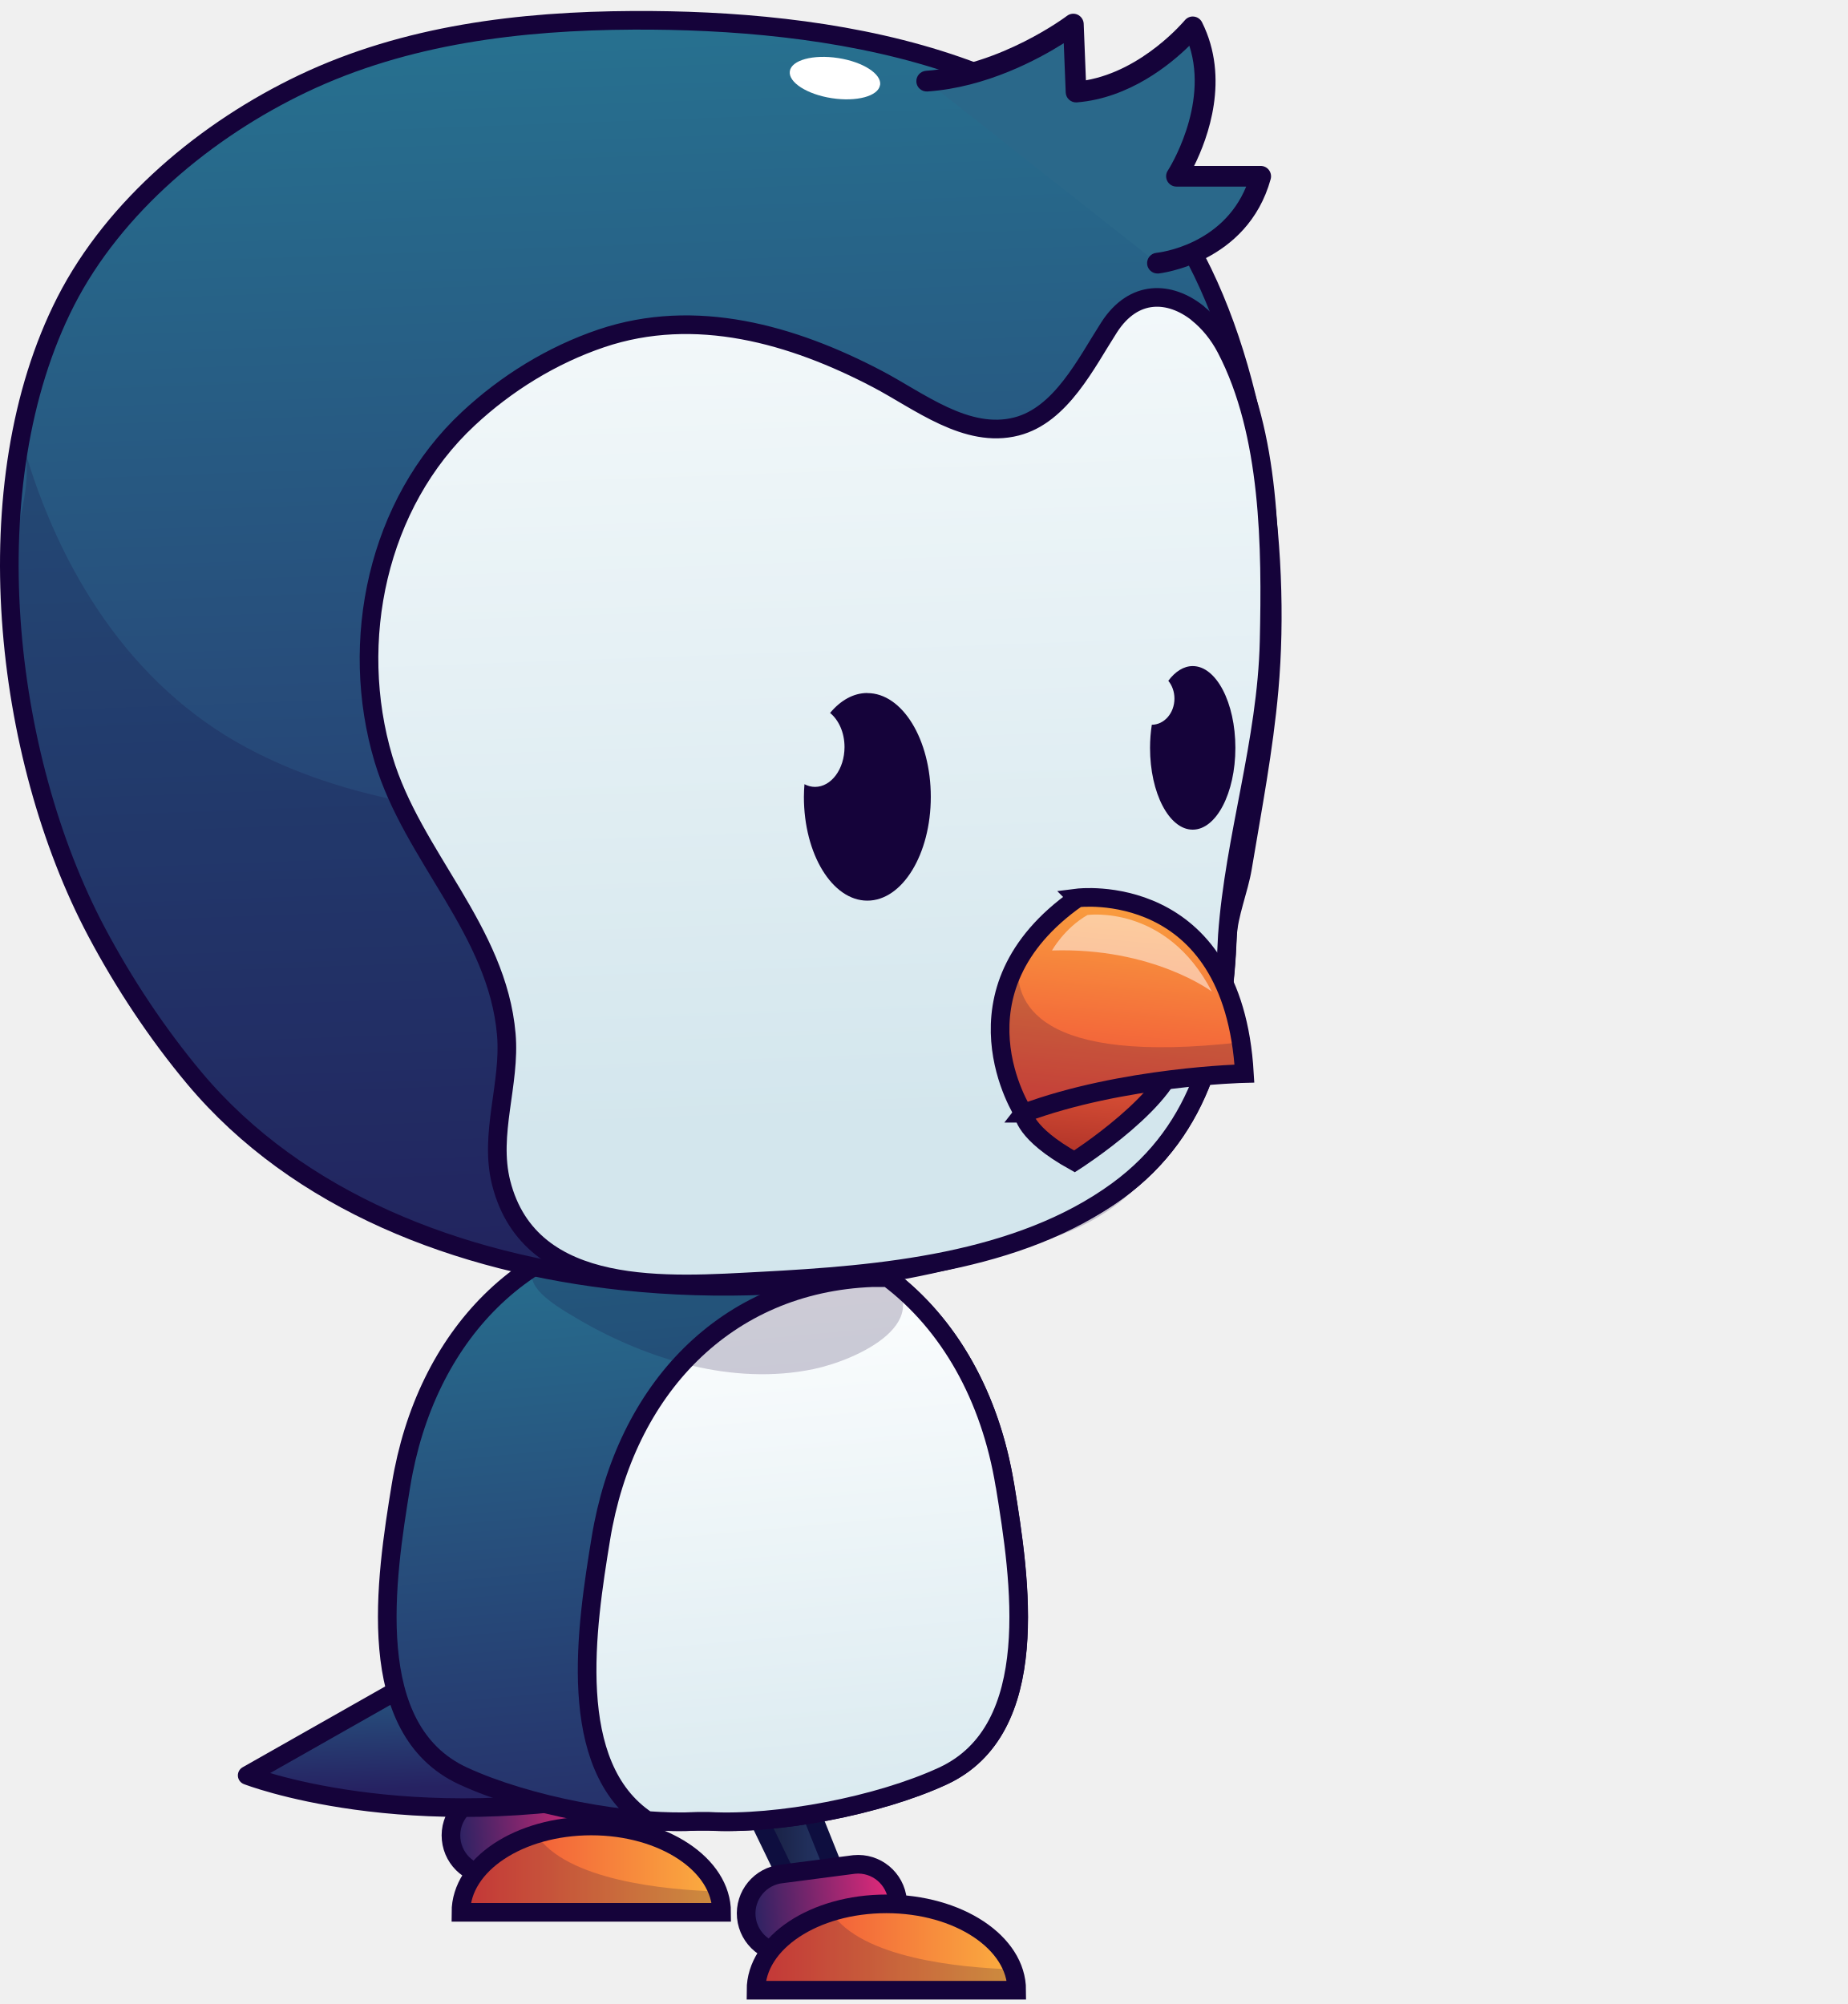
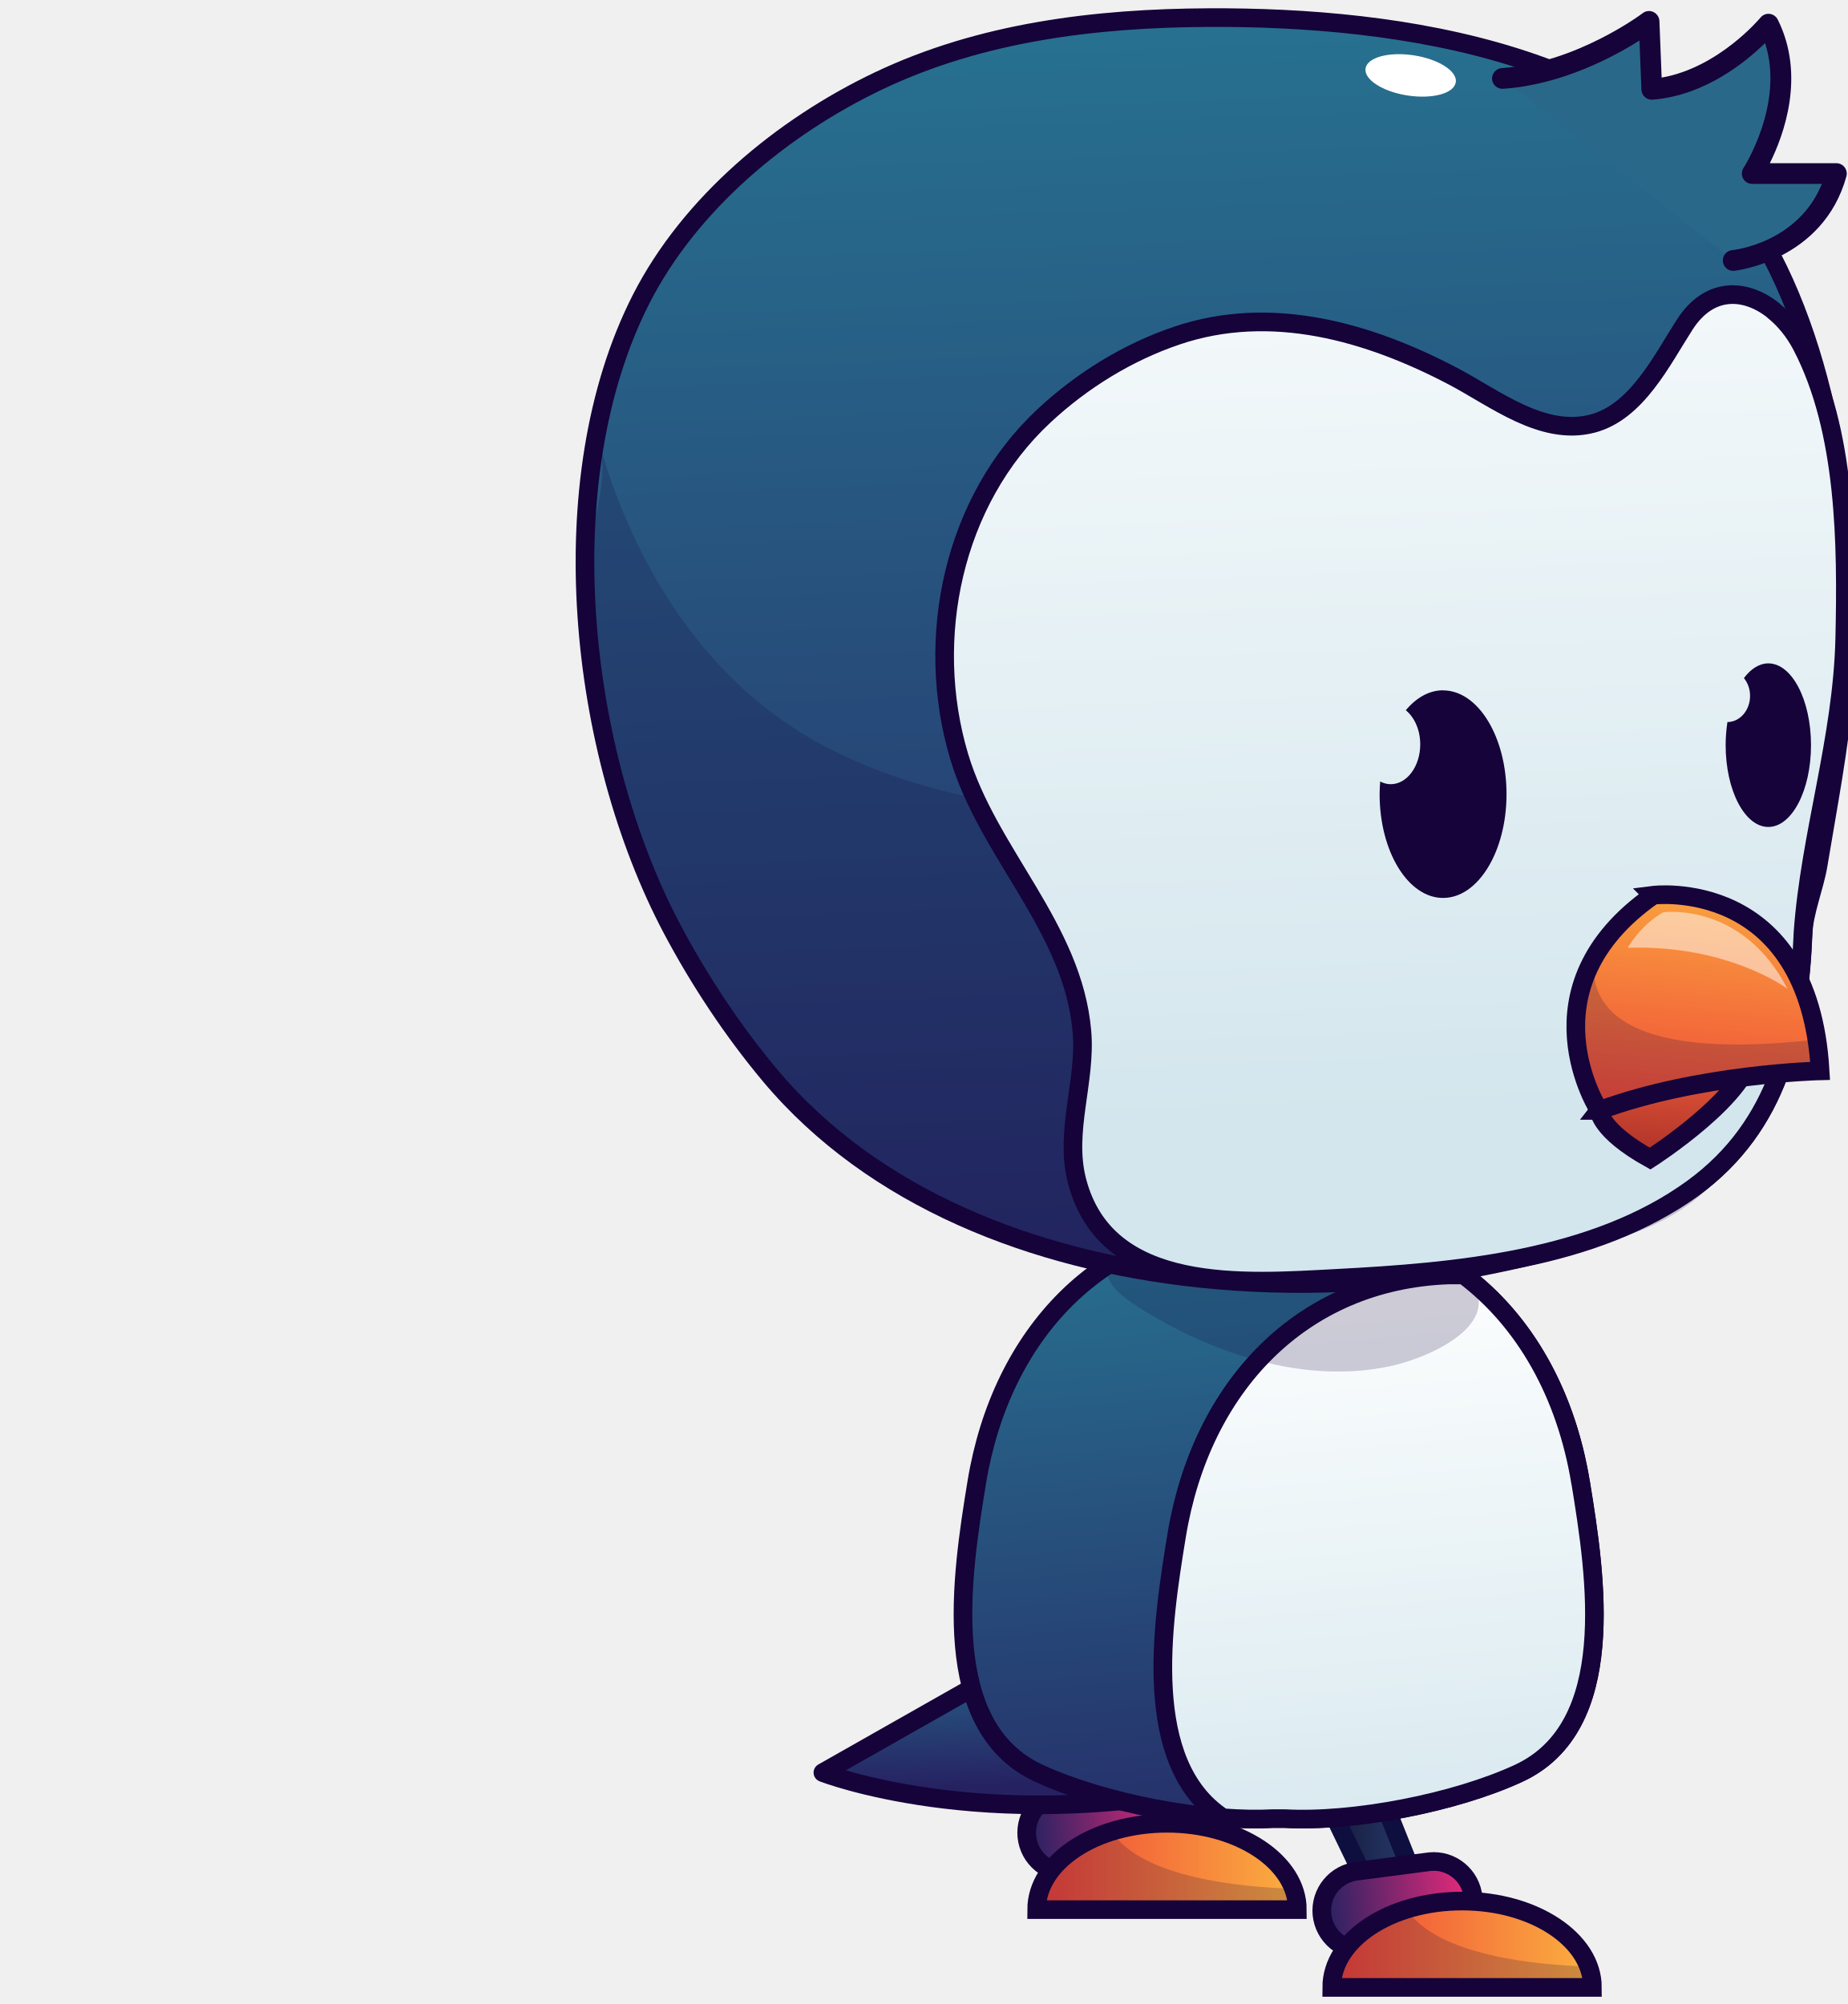
- <svg xmlns="http://www.w3.org/2000/svg" xmlns:xlink="http://www.w3.org/1999/xlink" id="Ebene_2" viewBox="0 0 198.33 215.12">
+ <svg xmlns="http://www.w3.org/2000/svg" xmlns:xlink="http://www.w3.org/1999/xlink" id="Layer_1" data-name="Layer 1" viewBox="0 0 198.33 215.12">
  <defs>
    <style>
      .cls-1 {
-         fill: none;
-       }
- 
-       .cls-2 {
        fill: url(#linear-gradient-10);
      }

-       .cls-2, .cls-3, .cls-4, .cls-5, .cls-6, .cls-7, .cls-8, .cls-9, .cls-10, .cls-11, .cls-12, .cls-13 {
+       .cls-1, .cls-2, .cls-3, .cls-4, .cls-5, .cls-6, .cls-7, .cls-8, .cls-9, .cls-10, .cls-11, .cls-12 {
        stroke-width: 2px;
      }

-       .cls-2, .cls-3, .cls-4, .cls-5, .cls-6, .cls-8, .cls-9, .cls-10, .cls-11, .cls-12, .cls-13 {
+       .cls-1, .cls-2, .cls-3, .cls-4, .cls-5, .cls-7, .cls-8, .cls-9, .cls-10, .cls-11, .cls-12 {
        stroke: #15033a;
      }

-       .cls-2, .cls-7, .cls-10, .cls-11, .cls-12, .cls-13 {
+       .cls-1, .cls-6, .cls-9, .cls-10, .cls-11, .cls-12 {
        stroke-linecap: round;
        stroke-linejoin: round;
      }

-       .cls-14 {
+       .cls-13 {
        opacity: .5;
      }

-       .cls-14, .cls-15 {
+       .cls-13, .cls-14 {
        fill: #fff;
      }

-       .cls-3 {
+       .cls-2 {
        fill: url(#linear-gradient-4);
      }

-       .cls-3, .cls-4, .cls-5, .cls-6, .cls-8, .cls-9 {
+       .cls-2, .cls-3, .cls-4, .cls-5, .cls-7, .cls-8 {
        stroke-miterlimit: 10;
      }

-       .cls-4 {
+       .cls-3 {
        fill: url(#linear-gradient-3);
      }

-       .cls-5 {
+       .cls-4 {
        fill: url(#linear-gradient-2);
      }

-       .cls-6 {
+       .cls-5 {
        fill: url(#linear-gradient-5);
      }

-       .cls-16 {
+       .cls-15 {
        fill: #2a688a;
      }

-       .cls-7 {
+       .cls-6 {
        fill: url(#linear-gradient);
        stroke: #0e0e3f;
      }

-       .cls-8 {
+       .cls-7 {
        fill: url(#linear-gradient-12);
      }

-       .cls-9 {
+       .cls-8 {
        fill: url(#linear-gradient-11);
      }

-       .cls-10 {
+       .cls-9 {
        fill: url(#linear-gradient-9);
      }

-       .cls-11 {
+       .cls-10 {
        fill: url(#linear-gradient-6);
      }

-       .cls-12 {
+       .cls-11 {
        fill: url(#linear-gradient-8);
      }

-       .cls-13 {
+       .cls-12 {
        fill: url(#linear-gradient-7);
      }

-       .cls-17 {
+       .cls-16 {
        opacity: .2;
      }

-       .cls-17, .cls-18 {
+       .cls-16, .cls-17 {
        fill: #15033a;
      }
    </style>
-     <linearGradient id="linear-gradient" x1="2979.24" y1="197.5" x2="2994.82" y2="197.5" gradientTransform="translate(3071.78) rotate(-180) scale(1 -1)" gradientUnits="userSpaceOnUse">
+     <linearGradient id="linear-gradient" x1="3215.87" y1="197.21" x2="3231.45" y2="197.21" gradientTransform="translate(3370.19) rotate(-180) scale(1 -1)" gradientUnits="userSpaceOnUse">
      <stop offset="0" stop-color="#2b437a" />
      <stop offset="1" stop-color="#0f0d26" />
    </linearGradient>
-     <linearGradient id="linear-gradient-2" x1="2353.41" y1="89.2" x2="2369.74" y2="89.2" gradientTransform="translate(2430.66 -108.97) rotate(174.53) scale(1 -1)" gradientUnits="userSpaceOnUse">
+     <linearGradient id="linear-gradient-2" x1="2609.43" y1="79.62" x2="2625.76" y2="79.62" gradientTransform="translate(2748.22 -124.13) rotate(174.53) scale(1 -1)" gradientUnits="userSpaceOnUse">
      <stop offset="0" stop-color="#ee2a7b" />
      <stop offset=".99" stop-color="#262262" />
    </linearGradient>
-     <linearGradient id="linear-gradient-3" x1="2515.13" y1="209" x2="2543.11" y2="209" gradientTransform="translate(2624.25) rotate(-180) scale(1 -1)" gradientUnits="userSpaceOnUse">
+     <linearGradient id="linear-gradient-3" x1="2751.75" y1="208.71" x2="2779.73" y2="208.71" gradientTransform="translate(2922.66) rotate(-180) scale(1 -1)" gradientUnits="userSpaceOnUse">
      <stop offset="0" stop-color="#fbb040" />
      <stop offset="1" stop-color="#ef4136" />
    </linearGradient>
-     <linearGradient id="linear-gradient-4" x1="2384.14" y1="77.87" x2="2400.47" y2="77.87" xlink:href="#linear-gradient-2" />
-     <linearGradient id="linear-gradient-5" x1="2546.8" y1="200.64" x2="2574.78" y2="200.64" xlink:href="#linear-gradient-3" />
-     <linearGradient id="linear-gradient-6" x1="47.06" y1="174.34" x2="47.7" y2="191.76" gradientUnits="userSpaceOnUse">
+     <linearGradient id="linear-gradient-4" x1="2640.16" y1="68.29" x2="2656.49" y2="68.29" xlink:href="#linear-gradient-2" />
+     <linearGradient id="linear-gradient-5" x1="2783.42" y1="200.35" x2="2811.4" y2="200.35" xlink:href="#linear-gradient-3" />
+     <linearGradient id="linear-gradient-6" x1="108.85" y1="174.05" x2="109.48" y2="191.47" gradientUnits="userSpaceOnUse">
      <stop offset="0" stop-color="#277592" />
      <stop offset="1" stop-color="#262262" />
    </linearGradient>
-     <linearGradient id="linear-gradient-7" x1="71.2" y1="126.12" x2="78.62" y2="208.48" xlink:href="#linear-gradient-6" />
-     <linearGradient id="linear-gradient-8" x1="82.32" y1="133.4" x2="88.87" y2="206.05" gradientUnits="userSpaceOnUse">
+     <linearGradient id="linear-gradient-7" x1="132.99" y1="125.83" x2="140.41" y2="208.19" xlink:href="#linear-gradient-6" />
+     <linearGradient id="linear-gradient-8" x1="144.11" y1="133.11" x2="150.65" y2="205.76" gradientUnits="userSpaceOnUse">
      <stop offset="0" stop-color="#fff" />
      <stop offset="1" stop-color="#d3e6ed" />
    </linearGradient>
-     <linearGradient id="linear-gradient-9" x1="66.27" y1="-5.1" x2="72.05" y2="152.9" xlink:href="#linear-gradient-6" />
-     <linearGradient id="linear-gradient-10" x1="85.53" y1="-.03" x2="89.94" y2="120.57" xlink:href="#linear-gradient-8" />
-     <linearGradient id="linear-gradient-11" x1="118.65" y1="109.69" x2="117.17" y2="125.9" gradientUnits="userSpaceOnUse">
+     <linearGradient id="linear-gradient-9" x1="128.06" y1="-5.4" x2="133.84" y2="152.61" xlink:href="#linear-gradient-6" />
+     <linearGradient id="linear-gradient-10" x1="147.31" y1="-.32" x2="151.73" y2="120.28" xlink:href="#linear-gradient-8" />
+     <linearGradient id="linear-gradient-11" x1="180.44" y1="109.4" x2="178.96" y2="125.61" gradientUnits="userSpaceOnUse">
      <stop offset="0" stop-color="#fb6840" />
      <stop offset="1" stop-color="#a82d26" />
    </linearGradient>
-     <linearGradient id="linear-gradient-12" x1="122.28" y1="92.27" x2="119.55" y2="122.37" gradientTransform="matrix(1,0,0,1,0,0)" xlink:href="#linear-gradient-3" />
+     <linearGradient id="linear-gradient-12" x1="184.07" y1="91.98" x2="181.34" y2="122.07" gradientTransform="matrix(1,0,0,1,0,0)" xlink:href="#linear-gradient-3" />
  </defs>
-   <g id="Layer_1">
+   <g>
+     <polygon class="cls-6" points="145.42 185.71 154.32 207.97 149.87 208.71 138.74 185.71 145.42 185.71" />
    <g>
+       <path class="cls-4" d="M141.88,205.5c.23,2.35,2.31,4.07,4.65,3.84l7.74-1.01c2.35-.23,4.06-2.31,3.84-4.65h0c-.23-2.35-2.31-4.07-4.65-3.84l-7.74,1.01c-2.35.23-4.06,2.31-3.84,4.65h0Z" />
      <g>
-         <g>
-           <polygon class="cls-7" points="83.63 186 92.54 208.26 88.08 209 76.95 186 83.63 186" />
-           <g>
-             <path class="cls-5" d="M80.1,205.8c.23,2.35,2.31,4.07,4.65,3.84l7.74-1.01c2.35-.23,4.06-2.31,3.84-4.65h0c-.23-2.35-2.31-4.07-4.65-3.84l-7.74,1.01c-2.35.23-4.06,2.31-3.84,4.65h0Z" />
-             <g>
-               <path class="cls-4" d="M109.12,213.64c0-5.12-6.26-9.27-13.99-9.27s-13.99,4.15-13.99,9.27h27.98Z" />
-               <path class="cls-17" d="M89.2,205.25c3.22,4.98,13.91,5.98,19.5,6.15.27.72.43,1.47.43,2.24h-27.98c0-3.71,3.3-6.91,8.05-8.39Z" />
-             </g>
-           </g>
-         </g>
-         <g>
-           <path class="cls-3" d="M48.42,197.44c.23,2.35,2.31,4.06,4.65,3.84l7.74-1.01c2.35-.22,4.07-2.31,3.84-4.65h0c-.23-2.35-2.31-4.07-4.65-3.84l-7.74,1.01c-2.35.23-4.07,2.31-3.84,4.65h0Z" />
-           <g>
-             <path class="cls-6" d="M77.45,205.28c0-5.12-6.26-9.27-13.99-9.27s-13.99,4.15-13.99,9.27h27.98Z" />
-             <path class="cls-17" d="M57.53,196.89c3.22,4.98,13.91,5.98,19.5,6.15.27.72.43,1.47.43,2.24h-27.98c0-3.71,3.3-6.91,8.05-8.39Z" />
-           </g>
-         </g>
-         <g>
-           <path class="cls-11" d="M46.63,179.18l-20.1,11.4s17.07,6.68,42.29,1.48l-22.19-12.88Z" />
-           <g>
-             <path class="cls-13" d="M78.67,131.43c15.8.59,26.56,12.01,29.18,28,1.65,10.1,4.13,26.22-6.66,31.21-6.84,3.17-17.74,5.27-25.12,4.86h-1.25c-7.38.41-18.27-1.69-25.12-4.86-10.79-4.99-8.31-21.12-6.66-31.21,2.62-15.99,13.38-27.41,29.18-28h6.44Z" />
-             <path class="cls-12" d="M107.85,159.43c-1.55-9.46-5.95-17.32-12.55-22.28h-1.63c-15.8.59-26.56,12.01-29.18,28-1.56,9.53-3.85,24.43,4.97,30.27,1.91.14,3.72.18,5.37.09h1.25c7.38.41,18.27-1.69,25.12-4.86,10.79-4.99,8.31-21.12,6.66-31.21Z" />
-             <path class="cls-17" d="M94.64,136.27c6.59,5.56-2.73,9.74-7.35,10.7-8.63,1.79-17.82-1.02-25.27-5.38-2.82-1.65-7.98-4.64-2.53-7.1,5.78-2.6,12.32-2.91,18.55-2.44,5.33.4,12.31.6,16.6,4.22Z" />
-           </g>
-           <g>
-             <path class="cls-10" d="M66.9,137.51c10.3,1.1,20.75.57,30.18-1.22,7.29-1.38,16.77-4.02,22.86-8.45,9.21-6.72,11.39-16.75,11.81-27.42.09-2.21,1.23-5,1.6-7.23,1.06-6.37,2.29-12.74,2.86-19.18,1.35-15.24-1.23-35.36-9.22-48.66C115.26,5.88,88.52,2.08,67.95,2.18c-12.11.06-24.38,1.53-35.43,6.79-10.33,4.92-20.23,13.13-25.47,23.39C-2.94,51.96.34,81.12,10.35,100.01c2.92,5.51,6.51,10.94,10.52,15.73,11.11,13.25,28.37,19.89,46.03,21.77Z" />
-             <path class="cls-16" d="M124.23,28.25s8.74-.87,11.08-9.33h-9.04s5.54-8.45,1.75-16.03c0,0-5.25,6.41-12.53,7l-.29-7.29s-7.29,5.54-15.74,6.12l24.77,19.53Z" />
-             <path class="cls-17" d="M131.33,50.48c-3.15,10.7-8.37,20.7-17.58,27.42-12.99,9.47-32.01,10-47.48,10-13.49,0-27.8-1.18-39.89-7.69-12.42-6.69-20.05-19.06-23.86-32.35,1.2,4.19-1.02,8.9-1.23,13.06-.58,11.75,2.68,23.22,7.39,33.87,4.26,9.66,9.16,19.96,17.48,26.79,17.68,14.51,41.48,16.55,63.42,14.3,7.67-.79,15.26-.46,22.7-2.79,17.01-5.31,16.82-21.33,19.74-35.65,3.68-18.09,5.82-36.69,1.16-54.87-.97,4.9-1.83,7.87-1.84,7.9Z" />
-             <path class="cls-2" d="M128.55,33.62c-3-2.38-6.87-2.58-9.51,1.52-2.46,3.82-5.15,9.41-9.94,10.64-5.36,1.38-10.47-2.76-14.94-5.1-9.09-4.77-19.52-7.77-29.62-4.36-5.29,1.79-10.2,4.82-14.27,8.62-9.78,9.1-12.88,23.91-9.11,36.55,3.12,10.44,12.22,18.36,13.18,29.54.46,5.31-1.88,10.69-.55,15.95,3.13,12.34,18.15,11.05,27.94,10.54,12.7-.67,27.57-1.93,38.19-9.68,9.21-6.72,11.39-16.75,11.81-27.42.75-10.55,4.23-20.77,4.48-31.59.23-10.06.15-22.3-4.61-31.42-.79-1.52-1.86-2.83-3.07-3.79Z" />
-             <g>
-               <path class="cls-9" d="M109.85,119.5s0,2.13,5.47,5.17c0,0,10.94-6.99,10.94-11.86,0,0-10.03-1.52-16.42,6.69Z" />
-               <path class="cls-8" d="M115.62,96.39s16.72-2.13,17.94,18.85c0,0-13.07.3-23.71,4.26,0,0-8.51-13.07,5.78-23.1Z" />
-               <path class="cls-17" d="M133.2,111.88c-21.93,2.5-24.47-4.29-23.89-8.84-4.74,8.35.53,16.45.53,16.45,10.64-3.95,23.71-4.26,23.71-4.26-.07-1.2-.2-2.31-.36-3.36Z" />
-               <path class="cls-14" d="M116.72,98.22s8.46-1.19,13.34,8.22c0,0-6.31-4.76-17.15-4.41,0,0,1.31-2.38,3.81-3.81Z" />
-             </g>
-             <path class="cls-15" d="M94.45,9.13c-.18,1.19-2.5,1.82-5.17,1.41-2.67-.41-4.69-1.71-4.51-2.9.18-1.19,2.5-1.82,5.18-1.41,2.67.41,4.69,1.71,4.51,2.9Z" />
-             <path class="cls-18" d="M128.01,71.5c-.97,0-1.88.59-2.62,1.58.41.5.66,1.17.66,1.91,0,1.55-1.09,2.8-2.43,2.81-.12.79-.19,1.62-.19,2.48,0,4.85,2.05,8.78,4.58,8.78s4.58-3.93,4.58-8.78-2.05-8.78-4.58-8.78Z" />
-             <path class="cls-18" d="M124.23,29.36c-.57,0-1.05-.43-1.11-1-.06-.61.38-1.16,1-1.22.32-.03,7.05-.82,9.63-7.11h-7.48c-.41,0-.78-.22-.98-.58-.19-.36-.18-.8.05-1.14.05-.07,4.42-6.9,2.31-13.4-2.04,2.01-6.45,5.63-12.07,6.08-.3.03-.6-.08-.83-.28-.23-.2-.36-.49-.37-.79l-.21-5.28c-2.71,1.71-8.31,4.75-14.63,5.18-.61.04-1.15-.42-1.19-1.03-.04-.61.42-1.14,1.03-1.19,8.01-.55,15.07-5.84,15.14-5.9.33-.25.77-.3,1.15-.12.37.18.62.55.64.96l.24,6.08c6.14-1.07,10.56-6.39,10.61-6.44.24-.29.61-.45.98-.4.37.04.7.27.87.61,3.01,6.03.64,12.42-.85,15.42h7.14c.35,0,.68.16.89.44.21.28.28.64.19.97-2.51,9.08-11.94,10.13-12.04,10.14-.04,0-.08,0-.11,0Z" />
-           </g>
-           <path class="cls-18" d="M93.09,74.39c-1.5,0-2.88.8-4,2.14.92.75,1.55,2.1,1.55,3.66,0,2.36-1.42,4.28-3.17,4.28-.4,0-.78-.11-1.13-.29-.03.45-.06.9-.06,1.36,0,6.15,3.05,11.14,6.81,11.14s6.81-4.99,6.81-11.14-3.05-11.14-6.81-11.14Z" />
-         </g>
+         <path class="cls-3" d="M170.91,213.34c0-5.12-6.26-9.27-13.99-9.27s-13.99,4.15-13.99,9.27h27.98Z" />
+         <path class="cls-16" d="M150.98,204.95c3.22,4.98,13.91,5.98,19.5,6.15.27.72.43,1.47.43,2.24h-27.98c0-3.71,3.3-6.91,8.05-8.39Z" />
      </g>
-       <rect class="cls-1" x="1" width="197.33" height="215.12" />
    </g>
  </g>
+   <g>
+     <path class="cls-2" d="M110.21,197.15c.23,2.35,2.31,4.06,4.65,3.84l7.74-1.01c2.35-.22,4.07-2.31,3.84-4.65h0c-.23-2.35-2.31-4.07-4.65-3.84l-7.74,1.01c-2.35.23-4.07,2.31-3.84,4.65h0Z" />
+     <g>
+       <path class="cls-5" d="M139.24,204.99c0-5.12-6.26-9.27-13.99-9.27s-13.99,4.15-13.99,9.27h27.98Z" />
+       <path class="cls-16" d="M119.31,196.6c3.22,4.98,13.91,5.98,19.5,6.15.27.72.43,1.47.43,2.24h-27.98c0-3.71,3.3-6.91,8.05-8.39Z" />
+     </g>
+   </g>
+   <g>
+     <path class="cls-10" d="M108.42,178.88l-20.1,11.4s17.07,6.68,42.29,1.48l-22.19-12.88Z" />
+     <g>
+       <path class="cls-12" d="M140.46,131.14c15.8.59,26.56,12.01,29.18,28,1.65,10.1,4.13,26.22-6.66,31.21-6.84,3.17-17.74,5.27-25.12,4.86h-1.25c-7.38.41-18.27-1.69-25.12-4.86-10.79-4.99-8.31-21.12-6.66-31.21,2.62-15.99,13.38-27.41,29.18-28h6.44Z" />
+       <path class="cls-11" d="M169.64,159.14c-1.55-9.46-5.95-17.32-12.55-22.28h-1.63c-15.8.59-26.56,12.01-29.18,28-1.56,9.53-3.85,24.43,4.97,30.27,1.91.14,3.72.18,5.37.09h1.25c7.38.41,18.27-1.69,25.12-4.86,10.79-4.99,8.31-21.12,6.66-31.21Z" />
+       <path class="cls-16" d="M156.43,135.98c6.59,5.56-2.73,9.74-7.35,10.7-8.63,1.79-17.82-1.02-25.27-5.38-2.82-1.65-7.98-4.64-2.53-7.1,5.78-2.6,12.32-2.91,18.55-2.44,5.33.4,12.31.6,16.6,4.22Z" />
+     </g>
+     <g>
+       <path class="cls-9" d="M128.68,137.21c10.3,1.1,20.75.57,30.18-1.22,7.29-1.38,16.77-4.02,22.86-8.45,9.21-6.72,11.39-16.75,11.81-27.42.09-2.21,1.23-5,1.6-7.23,1.06-6.37,2.29-12.74,2.86-19.18,1.35-15.24-1.23-35.36-9.22-48.66C177.05,5.59,150.31,1.79,129.73,1.89c-12.11.06-24.38,1.53-35.43,6.79-10.33,4.92-20.23,13.13-25.47,23.39-9.99,19.59-6.7,48.75,3.3,67.64,2.92,5.51,6.51,10.94,10.52,15.73,11.11,13.25,28.37,19.89,46.03,21.77Z" />
+       <path class="cls-15" d="M186.02,27.95s8.74-.87,11.08-9.33h-9.04s5.54-8.45,1.75-16.03c0,0-5.25,6.41-12.53,7l-.29-7.29s-7.29,5.54-15.74,6.12l24.77,19.53Z" />
+       <path class="cls-16" d="M193.11,50.19c-3.15,10.7-8.37,20.7-17.58,27.42-12.99,9.47-32.01,10-47.48,10-13.49,0-27.8-1.18-39.89-7.69-12.42-6.69-20.05-19.06-23.86-32.35,1.2,4.19-1.02,8.9-1.23,13.06-.58,11.75,2.68,23.22,7.39,33.87,4.26,9.66,9.16,19.96,17.48,26.79,17.68,14.51,41.48,16.55,63.42,14.3,7.67-.79,15.26-.46,22.7-2.79,17.01-5.31,16.82-21.33,19.74-35.65,3.68-18.09,5.82-36.69,1.16-54.87-.97,4.9-1.83,7.87-1.84,7.9Z" />
+       <path class="cls-1" d="M190.33,33.32c-3-2.38-6.87-2.58-9.51,1.52-2.46,3.82-5.15,9.41-9.94,10.64-5.36,1.38-10.47-2.76-14.94-5.1-9.09-4.77-19.52-7.77-29.62-4.36-5.29,1.79-10.2,4.82-14.27,8.62-9.78,9.1-12.88,23.91-9.11,36.55,3.12,10.44,12.22,18.36,13.18,29.54.46,5.31-1.88,10.69-.55,15.95,3.13,12.34,18.15,11.05,27.94,10.54,12.7-.67,27.57-1.93,38.19-9.68,9.21-6.72,11.39-16.75,11.81-27.42.75-10.55,4.23-20.77,4.48-31.59.23-10.06.15-22.3-4.61-31.42-.79-1.52-1.86-2.83-3.07-3.79Z" />
+       <g>
+         <path class="cls-8" d="M171.63,119.2s0,2.13,5.47,5.17c0,0,10.94-6.99,10.94-11.86,0,0-10.03-1.52-16.42,6.69Z" />
+         <path class="cls-7" d="M177.41,96.1s16.72-2.13,17.94,18.85c0,0-13.07.3-23.71,4.26,0,0-8.51-13.07,5.78-23.1Z" />
+         <path class="cls-16" d="M194.99,111.59c-21.93,2.5-24.47-4.29-23.89-8.84-4.74,8.35.53,16.45.53,16.45,10.64-3.95,23.71-4.26,23.71-4.26-.07-1.2-.2-2.31-.36-3.36Z" />
+         <path class="cls-13" d="M178.51,97.93s8.46-1.19,13.34,8.22c0,0-6.31-4.76-17.15-4.41,0,0,1.31-2.38,3.81-3.81Z" />
+       </g>
+       <path class="cls-14" d="M156.24,8.84c-.18,1.19-2.5,1.82-5.17,1.41-2.67-.41-4.69-1.71-4.51-2.9.18-1.19,2.5-1.82,5.18-1.41,2.67.41,4.69,1.71,4.51,2.9Z" />
+       <path class="cls-17" d="M189.79,71.21c-.97,0-1.88.59-2.62,1.58.41.5.66,1.17.66,1.91,0,1.55-1.09,2.8-2.43,2.81-.12.79-.19,1.62-.19,2.48,0,4.85,2.05,8.78,4.58,8.78s4.58-3.93,4.58-8.78-2.05-8.78-4.58-8.78Z" />
+       <path class="cls-17" d="M186.02,29.07c-.57,0-1.05-.43-1.11-1-.06-.61.38-1.16,1-1.22.32-.03,7.05-.82,9.63-7.11h-7.48c-.41,0-.78-.22-.98-.58-.19-.36-.18-.8.05-1.14.05-.07,4.42-6.9,2.31-13.4-2.04,2.01-6.45,5.63-12.07,6.08-.3.03-.6-.08-.83-.28-.23-.2-.36-.49-.37-.79l-.21-5.28c-2.71,1.71-8.31,4.75-14.63,5.18-.61.04-1.15-.42-1.19-1.03-.04-.61.42-1.14,1.03-1.19,8.01-.55,15.07-5.84,15.14-5.9.33-.25.77-.3,1.15-.12.37.18.62.55.64.96l.24,6.08c6.14-1.07,10.56-6.39,10.61-6.44.24-.29.61-.45.98-.4.37.04.7.27.87.61,3.01,6.03.64,12.42-.85,15.42h7.14c.35,0,.68.16.89.44.21.28.28.64.19.97-2.51,9.08-11.94,10.13-12.04,10.14-.04,0-.08,0-.11,0Z" />
+     </g>
+     <path class="cls-17" d="M154.88,74.1c-1.5,0-2.88.8-4,2.14.92.75,1.55,2.1,1.55,3.66,0,2.36-1.42,4.28-3.17,4.28-.4,0-.78-.11-1.13-.29-.03.45-.06.9-.06,1.36,0,6.15,3.05,11.14,6.81,11.14s6.81-4.99,6.81-11.14-3.05-11.14-6.81-11.14Z" />
+   </g>
</svg>
